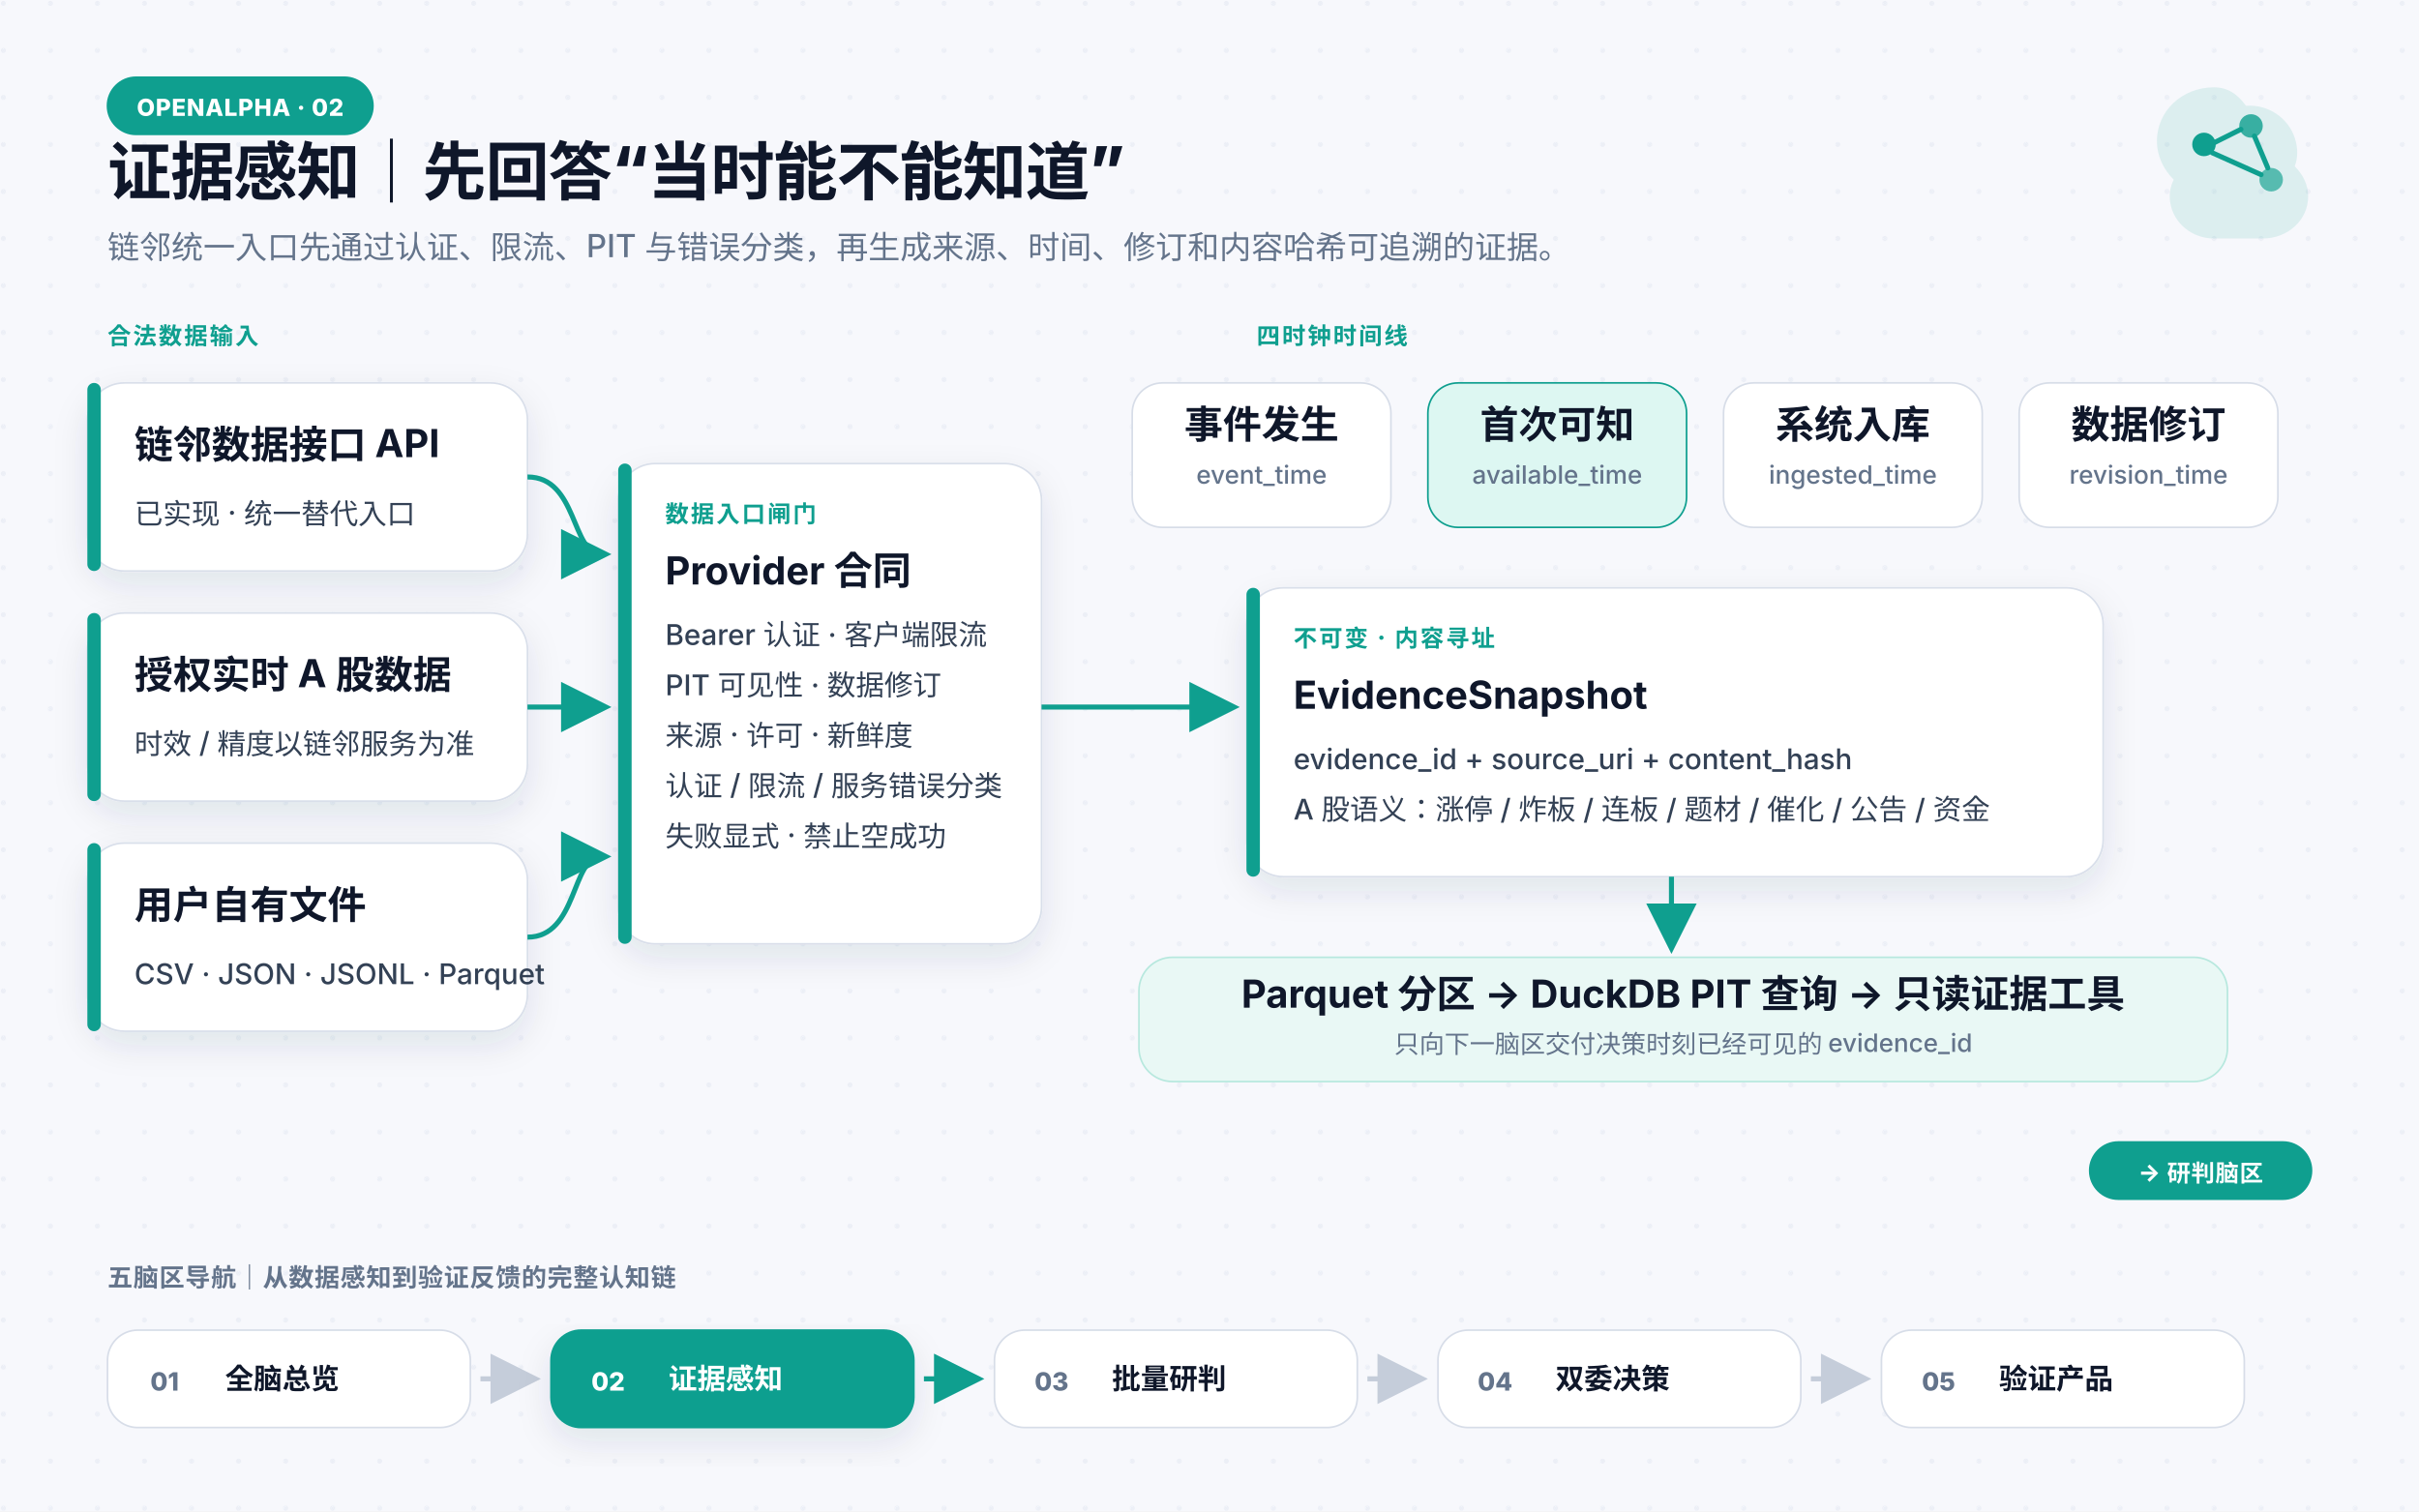
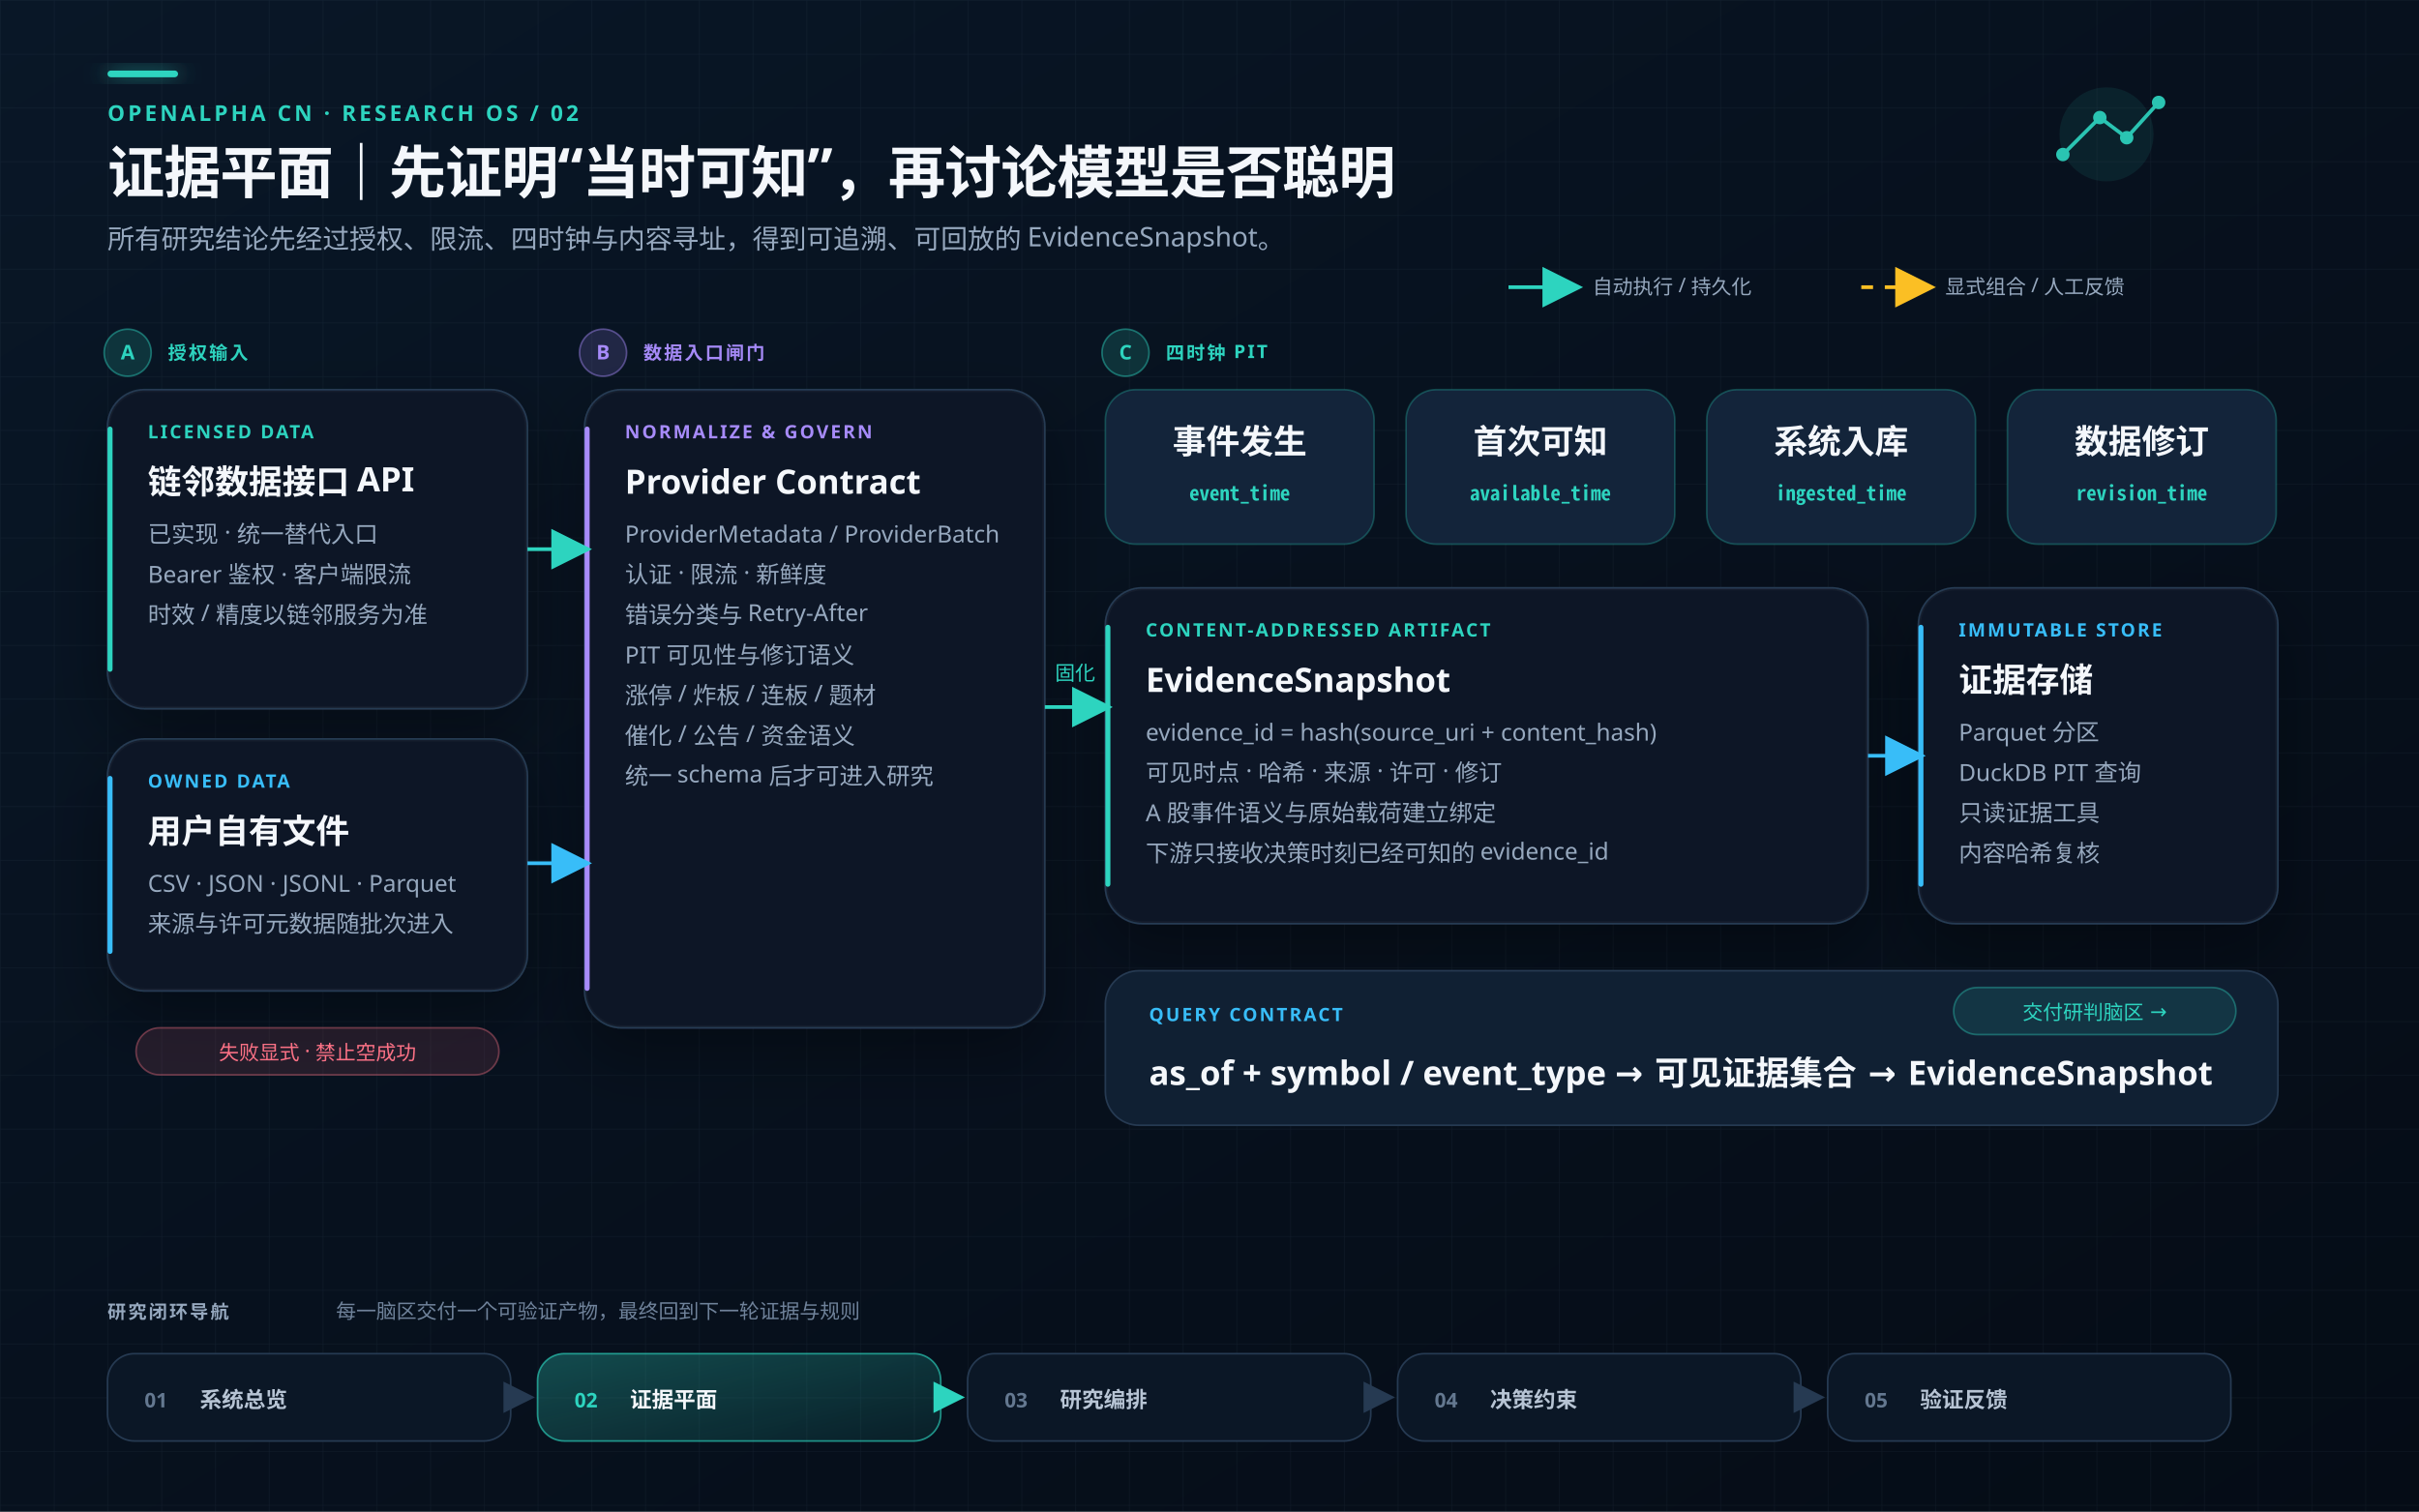
<svg xmlns="http://www.w3.org/2000/svg" width="1440" height="900" viewBox="0 0 1440 900" role="img" aria-labelledby="title desc">
  <defs>
-     <filter id="shadow" x="-20%" y="-20%" width="140%" height="160%">
-       <feDropShadow dx="0" dy="8" stdDeviation="10" flood-color="#27324A" flood-opacity=".10" />
+     <linearGradient id="bgGradient" x1="0" y1="0" x2="1" y2="1">
+       <stop offset="0" stop-color="#091727" />
+       <stop offset=".48" stop-color="#07111E" />
+       <stop offset="1" stop-color="#050C16" />
+     </linearGradient>
+     <radialGradient id="ambient" cx="0" cy="0" r="1" gradientTransform="translate(1160 40) rotate(135) scale(600 420)">
+       <stop offset="0" stop-color="#2DD4BF" stop-opacity=".16" />
+       <stop offset=".62" stop-color="#2DD4BF" stop-opacity=".025" />
+       <stop offset="1" stop-color="#2DD4BF" stop-opacity="0" />
+     </radialGradient>
+     <linearGradient id="activeNav" x1="0" y1="0" x2="1" y2="1">
+       <stop offset="0" stop-color="#2DD4BF" stop-opacity=".30" />
+       <stop offset="1" stop-color="#2DD4BF" stop-opacity=".08" />
+     </linearGradient>
+     <filter id="shadow" x="-20%" y="-20%" width="150%" height="170%">
+       <feDropShadow dx="0" dy="16" stdDeviation="20" flood-color="#000000" flood-opacity=".34" />
    </filter>
-     <marker id="arrow" markerWidth="10" markerHeight="10" refX="8" refY="5" orient="auto" markerUnits="strokeWidth">
-       <path d="M0,0 L10,5 L0,10 z" fill="context-stroke" />
+     <filter id="softGlow" x="-100%" y="-100%" width="300%" height="300%">
+       <feGaussianBlur stdDeviation="7" result="blur" />
+       <feMerge>
+         <feMergeNode in="blur" />
+         <feMergeNode in="SourceGraphic" />
+       </feMerge>
+     </filter>
+     <pattern id="grid" width="32" height="32" patternUnits="userSpaceOnUse">
+       <path d="M32 0H0V32" fill="none" stroke="#6D87A3" stroke-width=".55" opacity=".12" />
+     </pattern>
+     <marker id="arrow" markerWidth="11" markerHeight="11" refX="9" refY="5.5" orient="auto" markerUnits="strokeWidth">
+       <path d="M0 0L11 5.5L0 11Z" fill="context-stroke" />
    </marker>
-     <pattern id="dots" width="28" height="28" patternUnits="userSpaceOnUse">
-       <circle cx="2" cy="2" r="1.5" fill="#D8DEEB" />
-     </pattern>
    <style>
-       text { font-family: Inter, "Noto Sans SC", "Microsoft YaHei", Arial, sans-serif; }
-       .title { font-size: 38px; font-weight: 760; fill: #0F172A; letter-spacing: -.5px; }
-       .subtitle { font-size: 19px; font-weight: 450; fill: #64748B; }
-       .cardTitle { font-size: 23px; font-weight: 720; fill: #0F172A; }
-       .kicker { font-size: 14px; font-weight: 760; letter-spacing: 1.2px; }
-       .body { font-size: 17px; font-weight: 470; fill: #334155; }
-       .small { font-size: 15px; font-weight: 500; fill: #64748B; }
-       .pill { font-size: 14px; font-weight: 760; letter-spacing: .4px; }
-       .metric { font-size: 28px; font-weight: 780; fill: #0F172A; }
-       .navCaption { font-size: 15px; font-weight: 650; fill: #64748B; letter-spacing: .4px; }
-       .navNumber { font-size: 15px; font-weight: 800; }
-       .navLabel { font-size: 17px; font-weight: 720; }
+       text { font-family: Geist, "Plus Jakarta Sans", "Noto Sans SC", "Microsoft YaHei", sans-serif; }
+       .eyebrow { font-size: 13px; font-weight: 760; letter-spacing: 1.8px; }
+       .title { font-size: 34px; font-weight: 760; letter-spacing: -.5px; }
+       .subtitle { font-size: 16px; font-weight: 480; }
+       .micro { font-size: 11px; font-weight: 760; letter-spacing: 1.25px; }
+       .cardTitle { font-size: 20px; font-weight: 720; }
+       .body { font-size: 14px; font-weight: 490; }
+       .small { font-size: 12px; font-weight: 520; }
+       .mono { font-size: 12px; font-weight: 680; font-family: Geist Mono, "Noto Sans Mono CJK SC", monospace; }
+       .metric { font-size: 28px; font-weight: 780; letter-spacing: -.5px; }
+       .nav { font-size: 13px; font-weight: 680; }
+       .navNum { font-size: 12px; font-weight: 800; }
    </style>
  </defs>
-   <rect width="1440" height="900" fill="#F7F8FC" />
-   <rect width="1440" height="900" fill="url(#dots)" opacity=".36" />
-   <rect x="64" y="46" width="158" height="34" rx="17" fill="#0F9F8F" stroke="#0F9F8F" />
-   <text x="143" y="69" class="pill" text-anchor="middle" fill="#FFFFFF">OPENALPHA · 02</text>
-   <text x="64" y="116" class="title" text-anchor="start">证据感知｜先回答“当时能不能知道”</text>
-   <text x="64" y="154" class="subtitle" text-anchor="start">链邻统一入口先通过认证、限流、PIT 与错误分类，再生成来源、时间、修订和内容哈希可追溯的证据。</text>
-   <g transform="translate(1270 42)">
-     <path d="M48 10c-19 0-34 14-34 32 0 9 4 17 10 23-2 4-3 9-2 14 2 12 13 21 26 21h29c15 0 27-11 27-25 0-7-3-13-8-18 2-5 2-11 0-17-4-12-16-20-29-19-5-7-11-11-19-11Z" fill="#0F9F8F" opacity=".12" />
-     <circle cx="42" cy="44" r="7" fill="#0F9F8F" />
-     <circle cx="70" cy="33" r="7" fill="#0F9F8F" opacity=".8" />
-     <circle cx="82" cy="65" r="7" fill="#0F9F8F" opacity=".65" />
-     <path d="M48 43 64 35M47 49 76 62M72 39 80 58" stroke="#0F9F8F" stroke-width="3" stroke-linecap="round" />
+   <rect width="1440" height="900" fill="#07111E" />
+   <rect width="1440" height="900" fill="url(#bgGradient)" />
+   <rect width="1440" height="900" fill="url(#ambient)" />
+   <rect width="1440" height="900" fill="url(#grid)" />
+   <rect x="64" y="42" width="42" height="4" rx="2" fill="#2DD4BF" filter="url(#softGlow)" />
+   <text x="64" y="72" class="eyebrow" fill="#2DD4BF">OPENALPHA CN · RESEARCH OS / 02</text>
+   <text x="64" y="115" class="title" fill="#F4F7FB">证据平面｜先证明“当时可知”，再讨论模型是否聪明</text>
+   <text x="64" y="148" class="subtitle" fill="#96A8BE">所有研究结论先经过授权、限流、四时钟与内容寻址，得到可追溯、可回放的 EvidenceSnapshot。</text>
+   <g transform="translate(1210 50)" opacity=".92">
+     <circle cx="44" cy="30" r="28" fill="#2DD4BF" opacity=".09" />
+     <path d="M18 42L40 20L56 32L75 11" fill="none" stroke="#2DD4BF" stroke-width="2.2" />
+     <circle cx="18" cy="42" r="4" fill="#2DD4BF" />
+     <circle cx="40" cy="20" r="4" fill="#2DD4BF" />
+     <circle cx="56" cy="32" r="4" fill="#2DD4BF" />
+     <circle cx="75" cy="11" r="4" fill="#2DD4BF" />
  </g>
-   <text x="64" y="205" class="kicker" text-anchor="start" fill="#0F9F8F">合法数据输入</text>
-   <rect x="52" y="228" width="262" height="112" rx="22" fill="#FFFFFF" stroke="#D9DFEA" filter="url(#shadow)" />
-   <rect x="52" y="228" width="8" height="112" rx="4" fill="#0F9F8F" />
-   <text x="80" y="273" class="cardTitle" text-anchor="start">链邻数据接口 API</text>
-   <text x="80" y="312" class="body" text-anchor="start">已实现 · 统一替代入口</text>
-   <rect x="52" y="365" width="262" height="112" rx="22" fill="#FFFFFF" stroke="#D9DFEA" filter="url(#shadow)" />
-   <rect x="52" y="365" width="8" height="112" rx="4" fill="#0F9F8F" />
-   <text x="80" y="410" class="cardTitle" text-anchor="start">授权实时 A 股数据</text>
-   <text x="80" y="449" class="body" text-anchor="start">时效 / 精度以链邻服务为准</text>
-   <rect x="52" y="502" width="262" height="112" rx="22" fill="#FFFFFF" stroke="#D9DFEA" filter="url(#shadow)" />
-   <rect x="52" y="502" width="8" height="112" rx="4" fill="#0F9F8F" />
-   <text x="80" y="547" class="cardTitle" text-anchor="start">用户自有文件</text>
-   <text x="80" y="586" class="body" text-anchor="start">CSV · JSON · JSONL · Parquet</text>
-   <rect x="368" y="276" width="252" height="286" rx="22" fill="#FFFFFF" stroke="#D9DFEA" filter="url(#shadow)" />
-   <rect x="368" y="276" width="8" height="286" rx="4" fill="#0F9F8F" />
-   <text x="396" y="311" class="kicker" text-anchor="start" fill="#0F9F8F">数据入口闸门</text>
-   <text x="396" y="348" class="cardTitle" text-anchor="start">Provider 合同</text>
-   <text x="396" y="384" class="body" text-anchor="start">Bearer 认证 · 客户端限流</text>
-   <text x="396" y="414" class="body" text-anchor="start">PIT 可见性 · 数据修订</text>
-   <text x="396" y="444" class="body" text-anchor="start">来源 · 许可 · 新鲜度</text>
-   <text x="396" y="474" class="body" text-anchor="start">认证 / 限流 / 服务错误分类</text>
-   <text x="396" y="504" class="body" text-anchor="start">失败显式 · 禁止空成功</text>
-   <text x="748" y="205" class="kicker" text-anchor="start" fill="#0F9F8F">四时钟时间线</text>
-   <rect x="674" y="228" width="154" height="86" rx="18" fill="#FFFFFF" stroke="#D7DDE8" />
-   <text x="751" y="261" class="cardTitle" text-anchor="middle">事件发生</text>
-   <text x="751" y="288" class="small" text-anchor="middle">event_time</text>
-   <rect x="850" y="228" width="154" height="86" rx="18" fill="#DDF7F2" stroke="#0F9F8F" />
-   <text x="927" y="261" class="cardTitle" text-anchor="middle">首次可知</text>
-   <text x="927" y="288" class="small" text-anchor="middle">available_time</text>
-   <rect x="1026" y="228" width="154" height="86" rx="18" fill="#FFFFFF" stroke="#D7DDE8" />
-   <text x="1103" y="261" class="cardTitle" text-anchor="middle">系统入库</text>
-   <text x="1103" y="288" class="small" text-anchor="middle">ingested_time</text>
-   <rect x="1202" y="228" width="154" height="86" rx="18" fill="#FFFFFF" stroke="#D7DDE8" />
-   <text x="1279" y="261" class="cardTitle" text-anchor="middle">数据修订</text>
-   <text x="1279" y="288" class="small" text-anchor="middle">revision_time</text>
-   <rect x="742" y="350" width="510" height="172" rx="22" fill="#FFFFFF" stroke="#D9DFEA" filter="url(#shadow)" />
-   <rect x="742" y="350" width="8" height="172" rx="4" fill="#0F9F8F" />
-   <text x="770" y="385" class="kicker" text-anchor="start" fill="#0F9F8F">不可变 · 内容寻址</text>
-   <text x="770" y="422" class="cardTitle" text-anchor="start">EvidenceSnapshot</text>
-   <text x="770" y="458" class="body" text-anchor="start">evidence_id + source_uri + content_hash</text>
-   <text x="770" y="488" class="body" text-anchor="start">A 股语义：涨停 / 炸板 / 连板 / 题材 / 催化 / 公告 / 资金</text>
-   <rect x="678" y="570" width="648" height="74" rx="20" fill="#E9F8F5" stroke="#B7E8DE" />
-   <text x="1002" y="600" class="cardTitle" text-anchor="middle">Parquet 分区  →  DuckDB PIT 查询  →  只读证据工具</text>
-   <text x="1002" y="627" class="small" text-anchor="middle">只向下一脑区交付决策时刻已经可见的 evidence_id</text>
-   <path d="M 314 284 C 344 284, 340 330, 358 330" fill="none" stroke="#0F9F8F" stroke-width="3" marker-end="url(#arrow)" />
-   <path d="M 314 421 L 358 421" fill="none" stroke="#0F9F8F" stroke-width="3" marker-end="url(#arrow)" />
-   <path d="M 314 558 C 344 558, 340 510, 358 510" fill="none" stroke="#0F9F8F" stroke-width="3" marker-end="url(#arrow)" />
-   <path d="M 620 421 L 732 421" fill="none" stroke="#0F9F8F" stroke-width="3" marker-end="url(#arrow)" />
-   <path d="M 995 522 L 995 562" fill="none" stroke="#0F9F8F" stroke-width="3" marker-end="url(#arrow)" />
-   <rect x="1244" y="680" width="132" height="34" rx="17" fill="#0F9F8F" stroke="#0F9F8F" />
-   <text x="1310" y="703" class="pill" text-anchor="middle" fill="#FFFFFF">→ 研判脑区</text>
-   <text x="64" y="766" class="navCaption" text-anchor="start">五脑区导航｜从数据感知到验证反馈的完整认知链</text>
-   <rect x="64" y="792" width="216" height="58" rx="18" fill="#FFFFFF" stroke="#D7DDE8" />
-   <text x="98" y="828" class="navNumber" text-anchor="middle" fill="#64748B">01</text>
-   <text x="134" y="827" class="navLabel" text-anchor="start" fill="#0F172A">全脑总览</text>
-   <path d="M 286 821 L 316 821" fill="none" stroke="#C5CDDA" stroke-width="3" marker-end="url(#arrow)" />
-   <rect x="328" y="792" width="216" height="58" rx="18" fill="#0F9F8F" stroke="#0F9F8F" filter="url(#shadow)" />
-   <text x="362" y="828" class="navNumber" text-anchor="middle" fill="#FFFFFF">02</text>
-   <text x="398" y="827" class="navLabel" text-anchor="start" fill="#FFFFFF">证据感知</text>
-   <path d="M 550 821 L 580 821" fill="none" stroke="#0F9F8F" stroke-width="3" marker-end="url(#arrow)" />
-   <rect x="592" y="792" width="216" height="58" rx="18" fill="#FFFFFF" stroke="#D7DDE8" />
-   <text x="626" y="828" class="navNumber" text-anchor="middle" fill="#64748B">03</text>
-   <text x="662" y="827" class="navLabel" text-anchor="start" fill="#0F172A">批量研判</text>
-   <path d="M 814 821 L 844 821" fill="none" stroke="#C5CDDA" stroke-width="3" marker-end="url(#arrow)" />
-   <rect x="856" y="792" width="216" height="58" rx="18" fill="#FFFFFF" stroke="#D7DDE8" />
-   <text x="890" y="828" class="navNumber" text-anchor="middle" fill="#64748B">04</text>
-   <text x="926" y="827" class="navLabel" text-anchor="start" fill="#0F172A">双委决策</text>
-   <path d="M 1078 821 L 1108 821" fill="none" stroke="#C5CDDA" stroke-width="3" marker-end="url(#arrow)" />
-   <rect x="1120" y="792" width="216" height="58" rx="18" fill="#FFFFFF" stroke="#D7DDE8" />
-   <text x="1154" y="828" class="navNumber" text-anchor="middle" fill="#64748B">05</text>
-   <text x="1190" y="827" class="navLabel" text-anchor="start" fill="#0F172A">验证产品</text>
+   <line x1="898" y1="171" x2="938" y2="171" stroke="#2DD4BF" stroke-width="2.2" marker-end="url(#arrow)" />
+   <text x="948" y="175" class="small" fill="#96A8BE" text-anchor="start" opacity="1">自动执行 / 持久化</text>
+   <line x1="1108" y1="171" x2="1148" y2="171" stroke="#FBBF24" stroke-width="2.2" stroke-dasharray="7 7" marker-end="url(#arrow)" />
+   <text x="1158" y="175" class="small" fill="#96A8BE" text-anchor="start" opacity="1">显式组合 / 人工反馈</text>
+   <circle cx="76" cy="210" r="14" fill="#2DD4BF" fill-opacity=".16" stroke="#2DD4BF" stroke-opacity=".45" />
+   <text x="76" y="214" class="navNum" fill="#2DD4BF" text-anchor="middle" opacity="1">A</text>
+   <text x="100" y="214" class="micro" fill="#2DD4BF" text-anchor="start" opacity="1">授权输入</text>
+   <rect x="64" y="232" width="250" height="190" rx="22" fill="#0C1928" stroke="#263A52" filter="url(#shadow)" />
+   <rect x="65" y="233" width="248" height="188" rx="21" fill="none" stroke="#FFFFFF" stroke-opacity=".035" />
+   <rect x="64" y="254" width="3" height="146" rx="1.5" fill="#2DD4BF" />
+   <text x="88" y="261" class="micro" fill="#2DD4BF" text-anchor="start" opacity="1">LICENSED DATA</text>
+   <text x="88" y="294" class="cardTitle" fill="#F4F7FB" text-anchor="start" opacity="1">链邻数据接口 API</text>
+   <text x="88" y="323" class="body" fill="#96A8BE" text-anchor="start" opacity="1">已实现 · 统一替代入口</text>
+   <text x="88" y="347" class="body" fill="#96A8BE" text-anchor="start" opacity="1">Bearer 鉴权 · 客户端限流</text>
+   <text x="88" y="371" class="body" fill="#96A8BE" text-anchor="start" opacity="1">时效 / 精度以链邻服务为准</text>
+   <rect x="64" y="440" width="250" height="150" rx="22" fill="#0C1928" stroke="#263A52" filter="url(#shadow)" />
+   <rect x="65" y="441" width="248" height="148" rx="21" fill="none" stroke="#FFFFFF" stroke-opacity=".035" />
+   <rect x="64" y="462" width="3" height="106" rx="1.5" fill="#38BDF8" />
+   <text x="88" y="469" class="micro" fill="#38BDF8" text-anchor="start" opacity="1">OWNED DATA</text>
+   <text x="88" y="502" class="cardTitle" fill="#F4F7FB" text-anchor="start" opacity="1">用户自有文件</text>
+   <text x="88" y="531" class="body" fill="#96A8BE" text-anchor="start" opacity="1">CSV · JSON · JSONL · Parquet</text>
+   <text x="88" y="555" class="body" fill="#96A8BE" text-anchor="start" opacity="1">来源与许可元数据随批次进入</text>
+   <rect x="81" y="612" width="216" height="28" rx="14" fill="#FB7185" fill-opacity="0.12" stroke="#FB7185" stroke-opacity=".38" />
+   <text x="189.0" y="631" class="small" fill="#FB7185" text-anchor="middle" opacity="1">失败显式 · 禁止空成功</text>
+   <circle cx="359" cy="210" r="14" fill="#A78BFA" fill-opacity=".16" stroke="#A78BFA" stroke-opacity=".45" />
+   <text x="359" y="214" class="navNum" fill="#A78BFA" text-anchor="middle" opacity="1">B</text>
+   <text x="383" y="214" class="micro" fill="#A78BFA" text-anchor="start" opacity="1">数据入口闸门</text>
+   <rect x="348" y="232" width="274" height="380" rx="22" fill="#0C1928" stroke="#263A52" filter="url(#shadow)" />
+   <rect x="349" y="233" width="272" height="378" rx="21" fill="none" stroke="#FFFFFF" stroke-opacity=".035" />
+   <rect x="348" y="254" width="3" height="336" rx="1.5" fill="#A78BFA" />
+   <text x="372" y="261" class="micro" fill="#A78BFA" text-anchor="start" opacity="1">NORMALIZE &amp; GOVERN</text>
+   <text x="372" y="294" class="cardTitle" fill="#F4F7FB" text-anchor="start" opacity="1">Provider Contract</text>
+   <text x="372" y="323" class="body" fill="#96A8BE" text-anchor="start" opacity="1">ProviderMetadata / ProviderBatch</text>
+   <text x="372" y="347" class="body" fill="#96A8BE" text-anchor="start" opacity="1">认证 · 限流 · 新鲜度</text>
+   <text x="372" y="371" class="body" fill="#96A8BE" text-anchor="start" opacity="1">错误分类与 Retry-After</text>
+   <text x="372" y="395" class="body" fill="#96A8BE" text-anchor="start" opacity="1">PIT 可见性与修订语义</text>
+   <text x="372" y="419" class="body" fill="#96A8BE" text-anchor="start" opacity="1">涨停 / 炸板 / 连板 / 题材</text>
+   <text x="372" y="443" class="body" fill="#96A8BE" text-anchor="start" opacity="1">催化 / 公告 / 资金语义</text>
+   <text x="372" y="467" class="body" fill="#96A8BE" text-anchor="start" opacity="1">统一 schema 后才可进入研究</text>
+   <path d="M314 327L348 327" fill="none" stroke="#2DD4BF" stroke-width="2.2" marker-end="url(#arrow)" />
+   <path d="M314 514L348 514" fill="none" stroke="#38BDF8" stroke-width="2.2" marker-end="url(#arrow)" />
+   <circle cx="670" cy="210" r="14" fill="#2DD4BF" fill-opacity=".16" stroke="#2DD4BF" stroke-opacity=".45" />
+   <text x="670" y="214" class="navNum" fill="#2DD4BF" text-anchor="middle" opacity="1">C</text>
+   <text x="694" y="214" class="micro" fill="#2DD4BF" text-anchor="start" opacity="1">四时钟 PIT</text>
+   <rect x="658" y="232" width="160" height="92" rx="18" fill="#13243A" stroke="#2DD4BF" stroke-opacity=".28" />
+   <text x="738" y="270" class="cardTitle" fill="#F4F7FB" text-anchor="middle" opacity="1">事件发生</text>
+   <text x="738" y="298" class="mono" fill="#2DD4BF" text-anchor="middle" opacity="1">event_time</text>
+   <rect x="837" y="232" width="160" height="92" rx="18" fill="#13243A" stroke="#2DD4BF" stroke-opacity=".28" />
+   <text x="917" y="270" class="cardTitle" fill="#F4F7FB" text-anchor="middle" opacity="1">首次可知</text>
+   <text x="917" y="298" class="mono" fill="#2DD4BF" text-anchor="middle" opacity="1">available_time</text>
+   <rect x="1016" y="232" width="160" height="92" rx="18" fill="#13243A" stroke="#2DD4BF" stroke-opacity=".28" />
+   <text x="1096" y="270" class="cardTitle" fill="#F4F7FB" text-anchor="middle" opacity="1">系统入库</text>
+   <text x="1096" y="298" class="mono" fill="#2DD4BF" text-anchor="middle" opacity="1">ingested_time</text>
+   <rect x="1195" y="232" width="160" height="92" rx="18" fill="#13243A" stroke="#2DD4BF" stroke-opacity=".28" />
+   <text x="1275" y="270" class="cardTitle" fill="#F4F7FB" text-anchor="middle" opacity="1">数据修订</text>
+   <text x="1275" y="298" class="mono" fill="#2DD4BF" text-anchor="middle" opacity="1">revision_time</text>
+   <rect x="658" y="350" width="454" height="200" rx="22" fill="#0C1928" stroke="#263A52" filter="url(#shadow)" />
+   <rect x="659" y="351" width="452" height="198" rx="21" fill="none" stroke="#FFFFFF" stroke-opacity=".035" />
+   <rect x="658" y="372" width="3" height="156" rx="1.5" fill="#2DD4BF" />
+   <text x="682" y="379" class="micro" fill="#2DD4BF" text-anchor="start" opacity="1">CONTENT-ADDRESSED ARTIFACT</text>
+   <text x="682" y="412" class="cardTitle" fill="#F4F7FB" text-anchor="start" opacity="1">EvidenceSnapshot</text>
+   <text x="682" y="441" class="body" fill="#96A8BE" text-anchor="start" opacity="1">evidence_id = hash(source_uri + content_hash)</text>
+   <text x="682" y="465" class="body" fill="#96A8BE" text-anchor="start" opacity="1">可见时点 · 哈希 · 来源 · 许可 · 修订</text>
+   <text x="682" y="489" class="body" fill="#96A8BE" text-anchor="start" opacity="1">A 股事件语义与原始载荷建立绑定</text>
+   <text x="682" y="513" class="body" fill="#96A8BE" text-anchor="start" opacity="1">下游只接收决策时刻已经可知的 evidence_id</text>
+   <path d="M622 421L658 421" fill="none" stroke="#2DD4BF" stroke-width="2.2" marker-end="url(#arrow)" />
+   <text x="640.0" y="405" class="small" fill="#2DD4BF" text-anchor="middle" opacity="1">固化</text>
+   <rect x="1142" y="350" width="214" height="200" rx="22" fill="#0C1928" stroke="#263A52" filter="url(#shadow)" />
+   <rect x="1143" y="351" width="212" height="198" rx="21" fill="none" stroke="#FFFFFF" stroke-opacity=".035" />
+   <rect x="1142" y="372" width="3" height="156" rx="1.5" fill="#38BDF8" />
+   <text x="1166" y="379" class="micro" fill="#38BDF8" text-anchor="start" opacity="1">IMMUTABLE STORE</text>
+   <text x="1166" y="412" class="cardTitle" fill="#F4F7FB" text-anchor="start" opacity="1">证据存储</text>
+   <text x="1166" y="441" class="body" fill="#96A8BE" text-anchor="start" opacity="1">Parquet 分区</text>
+   <text x="1166" y="465" class="body" fill="#96A8BE" text-anchor="start" opacity="1">DuckDB PIT 查询</text>
+   <text x="1166" y="489" class="body" fill="#96A8BE" text-anchor="start" opacity="1">只读证据工具</text>
+   <text x="1166" y="513" class="body" fill="#96A8BE" text-anchor="start" opacity="1">内容哈希复核</text>
+   <path d="M1112 450L1142 450" fill="none" stroke="#38BDF8" stroke-width="2.2" marker-end="url(#arrow)" />
+   <rect x="658" y="578" width="698" height="92" rx="20" fill="#102033" stroke="#263A52" />
+   <text x="684" y="608" class="micro" fill="#38BDF8" text-anchor="start" opacity="1">QUERY CONTRACT</text>
+   <text x="684" y="646" class="cardTitle" fill="#F4F7FB" text-anchor="start" opacity="1">as_of + symbol / event_type → 可见证据集合 → EvidenceSnapshot</text>
+   <rect x="1163" y="588" width="168" height="28" rx="14" fill="#2DD4BF" fill-opacity="0.12" stroke="#2DD4BF" stroke-opacity=".38" />
+   <text x="1247.0" y="607" class="small" fill="#2DD4BF" text-anchor="middle" opacity="1">交付研判脑区 →</text>
+   <text x="64" y="785" class="micro" fill="#96A8BE" text-anchor="start" opacity="1">研究闭环导航</text>
+   <text x="200" y="785" class="small" fill="#6F829A" text-anchor="start" opacity="1">每一脑区交付一个可验证产物，最终回到下一轮证据与规则</text>
+   <rect x="64" y="806" width="240" height="52" rx="16" fill="#0B1726" stroke="#263A52" />
+   <text x="86" y="838" class="navNum" fill="#647890" text-anchor="start" opacity="1">01</text>
+   <text x="119" y="838" class="nav" fill="#B7C4D4" text-anchor="start" opacity="1">系统总览</text>
+   <path d="M309 832H315" stroke="#263A52" stroke-width="1.7" marker-end="url(#arrow)" />
+   <rect x="320" y="806" width="240" height="52" rx="16" fill="url(#activeNav)" stroke="#2DD4BF" stroke-opacity=".64" />
+   <text x="342" y="838" class="navNum" fill="#2DD4BF" text-anchor="start" opacity="1">02</text>
+   <text x="375" y="838" class="nav" fill="#F4F7FB" text-anchor="start" opacity="1">证据平面</text>
+   <path d="M565 832H571" stroke="#2DD4BF" stroke-width="1.7" marker-end="url(#arrow)" />
+   <rect x="576" y="806" width="240" height="52" rx="16" fill="#0B1726" stroke="#263A52" />
+   <text x="598" y="838" class="navNum" fill="#647890" text-anchor="start" opacity="1">03</text>
+   <text x="631" y="838" class="nav" fill="#B7C4D4" text-anchor="start" opacity="1">研究编排</text>
+   <path d="M821 832H827" stroke="#263A52" stroke-width="1.7" marker-end="url(#arrow)" />
+   <rect x="832" y="806" width="240" height="52" rx="16" fill="#0B1726" stroke="#263A52" />
+   <text x="854" y="838" class="navNum" fill="#647890" text-anchor="start" opacity="1">04</text>
+   <text x="887" y="838" class="nav" fill="#B7C4D4" text-anchor="start" opacity="1">决策约束</text>
+   <path d="M1077 832H1083" stroke="#263A52" stroke-width="1.7" marker-end="url(#arrow)" />
+   <rect x="1088" y="806" width="240" height="52" rx="16" fill="#0B1726" stroke="#263A52" />
+   <text x="1110" y="838" class="navNum" fill="#647890" text-anchor="start" opacity="1">05</text>
+   <text x="1143" y="838" class="nav" fill="#B7C4D4" text-anchor="start" opacity="1">验证反馈</text>
</svg>
